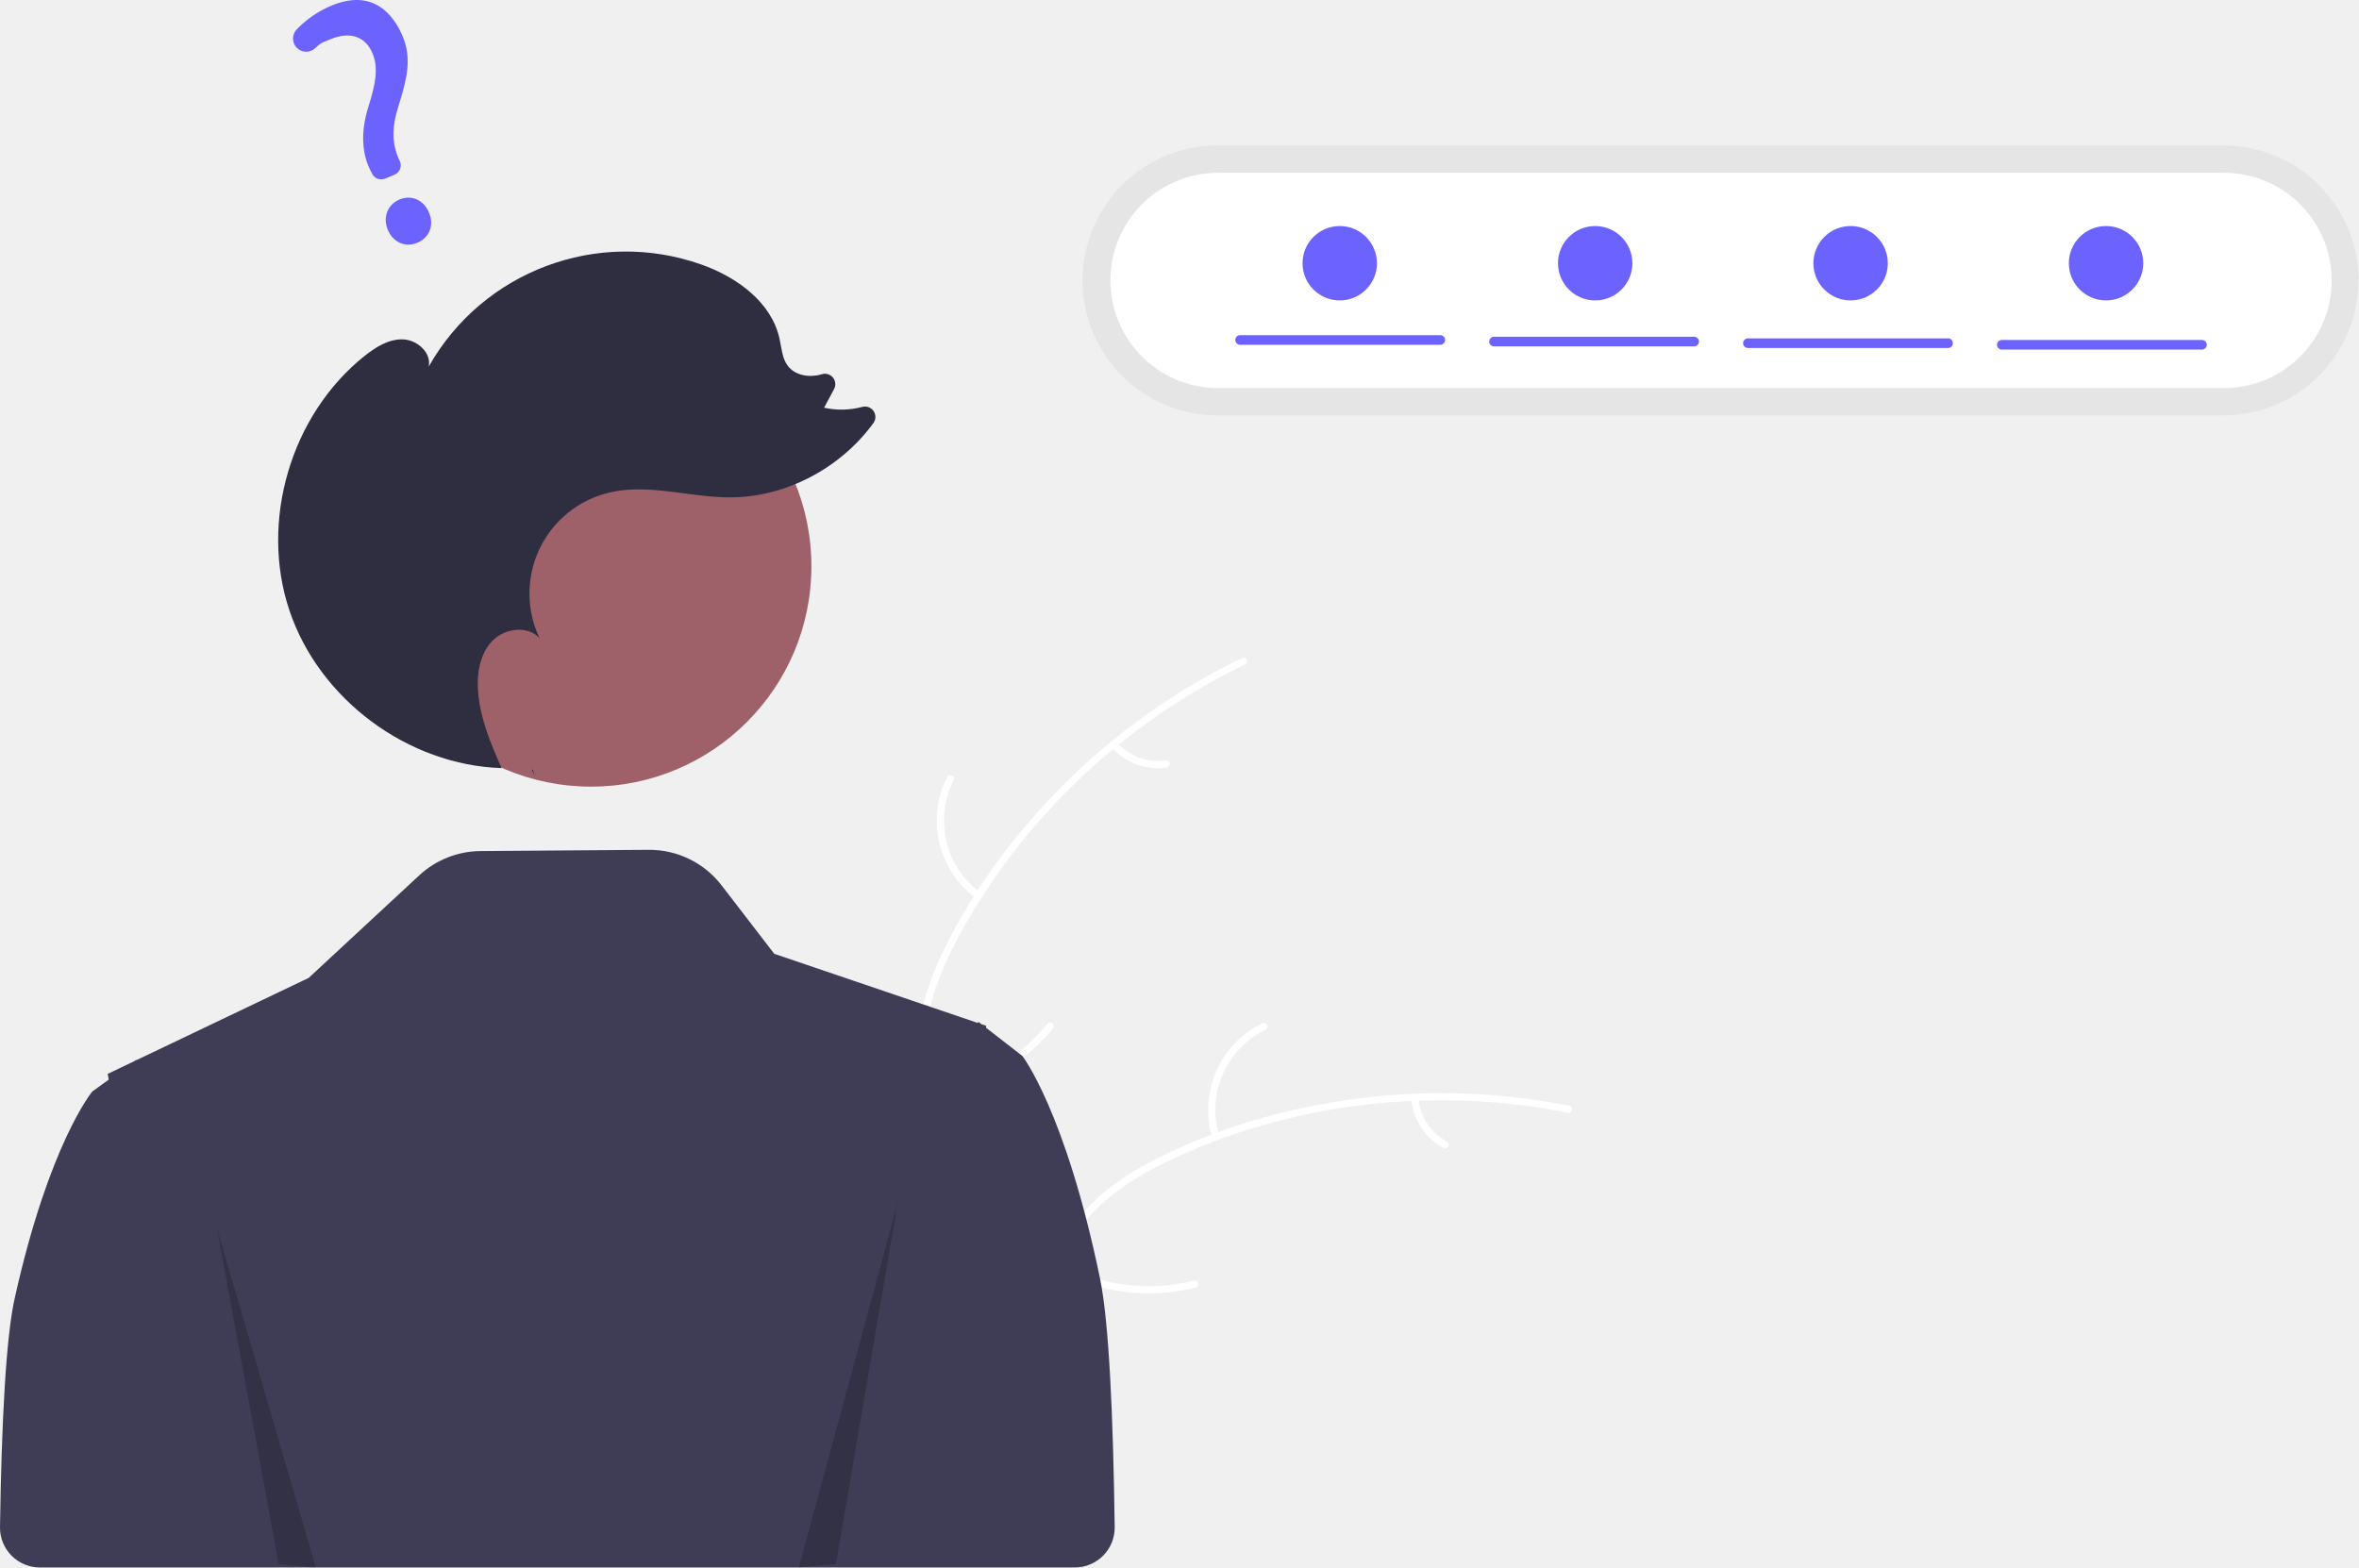
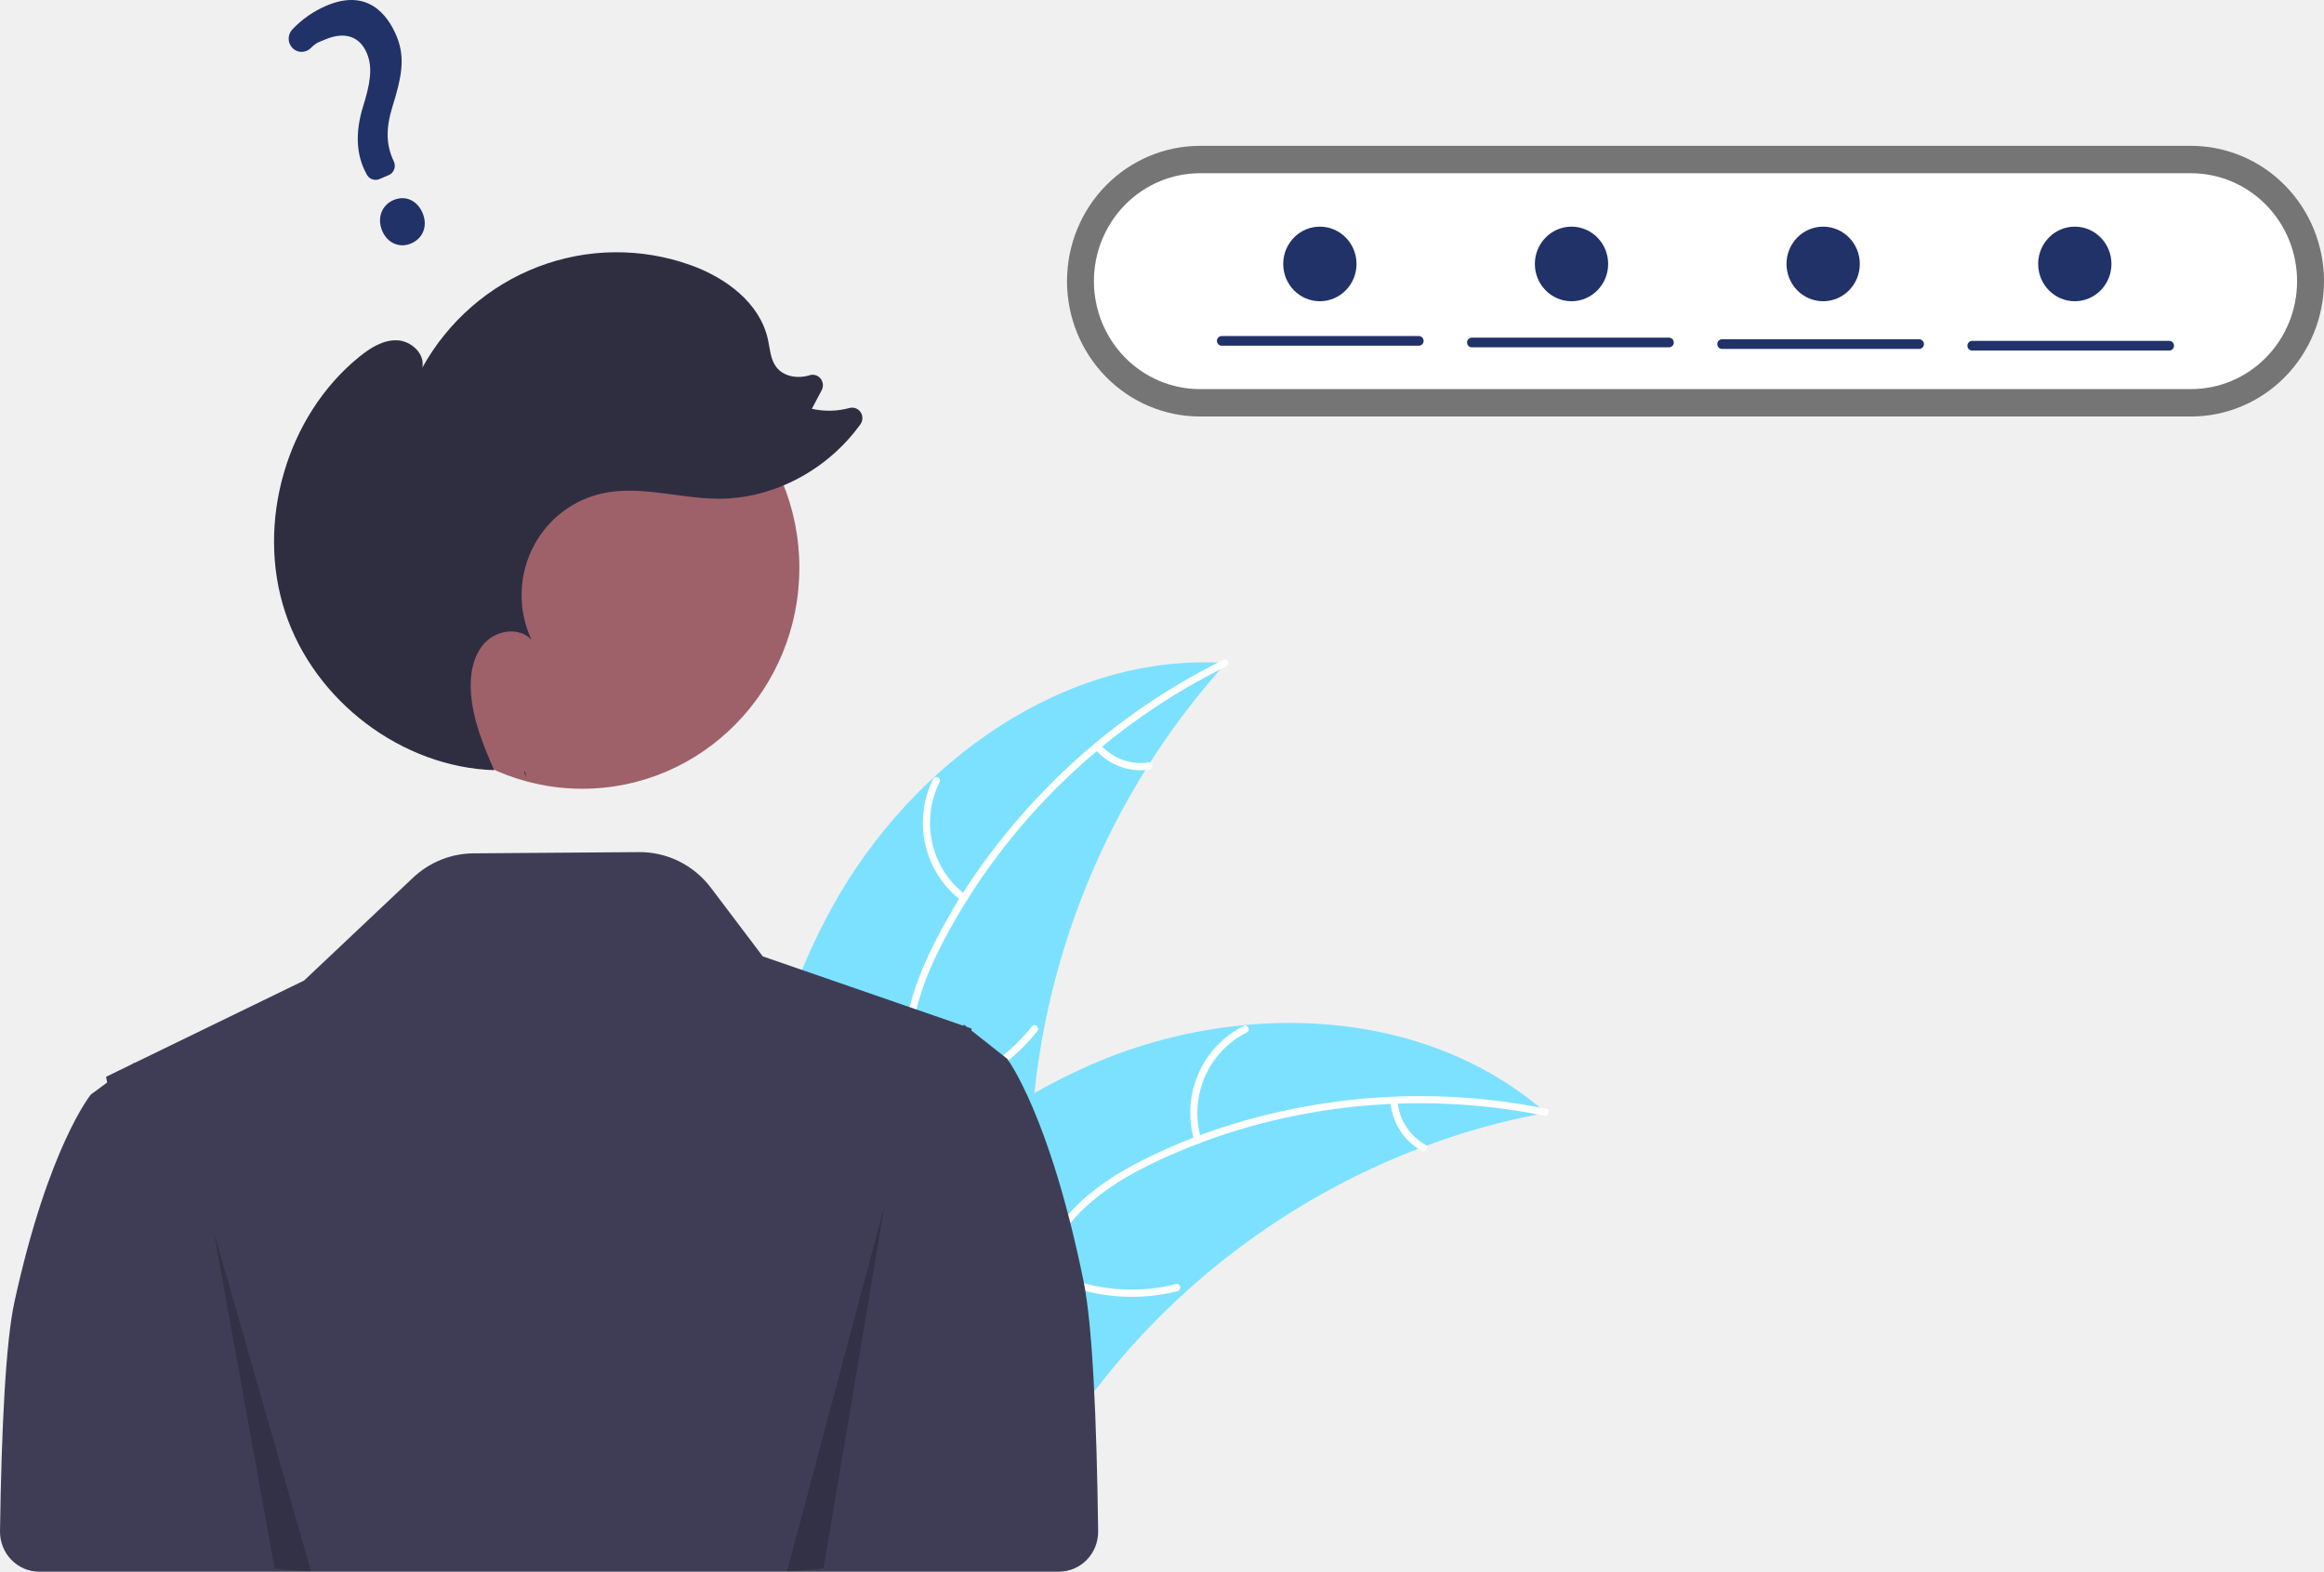
- <svg xmlns="http://www.w3.org/2000/svg" width="951.235" height="632.162" viewBox="0 0 951.235 632.162" role="img" artist="Katerina Limpitsouni" source="https://undraw.co/">
-   <path d="M465.591,496.884c32.599-57.345,94.782-101.377,160.608-97.135a303.919,303.919,0,0,0-79.931,192.744c-1.081,27.644.595,58.502-17.759,79.201-11.42,12.88-28.877,19.117-46.04,20.426-17.164,1.308-34.324-1.793-51.259-4.881l-4.108,1.261C425.537,622.556,432.992,554.23,465.591,496.884Z" transform="translate(-124.3823 -133.0693)" fill="#f0f0f0" />
-   <path d="M626.297,401.13C577.62,424.563,536.113,463.7,510.633,511.429c-5.509,10.319-10.199,21.266-12.244,32.841-2.047,11.58-.617,22.603,3.338,33.602,3.616,10.055,8.479,19.921,9.588,30.68,1.169,11.34-3.004,21.944-10.515,30.359-9.19,10.296-21.531,16.677-33.817,22.497-13.641,6.462-27.912,12.958-37.573,25.019-1.171,1.461-3.37-.441-2.201-1.9,16.809-20.983,45.583-24.928,65.536-41.831,9.31-7.887,16.3-18.628,15.859-31.214-.386-11.005-5.392-21.184-9.141-31.333-3.937-10.657-5.9-21.372-4.488-32.734,1.444-11.622,5.716-22.776,10.937-33.191,11.774-23.488,27.887-45.051,46.345-63.691a264.375,264.375,0,0,1,73.099-52.155c1.681-.809,2.612,1.947.942,2.751Z" transform="translate(-124.3823 -133.0693)" fill="#fff" />
-   <path d="M518.097,495.478a38.974,38.974,0,0,1-11.761-49.077c.851-1.666,3.48-.421,2.627,1.247a36.089,36.089,0,0,0,11.033,45.63c1.515,1.097-.393,3.291-1.9,2.201Z" transform="translate(-124.3823 -133.0693)" fill="#fff" />
-   <path d="M499.222,573.016A75.118,75.118,0,0,0,546.783,545.906c1.176-1.457,3.375.444,2.201,1.9A78.134,78.134,0,0,1,499.435,575.915c-1.855.266-2.058-2.635-.213-2.899Z" transform="translate(-124.3823 -133.0693)" fill="#fff" />
-   <path d="M574.907,432.685a22.061,22.061,0,0,0,19.718,7.03c1.851-.289,2.052,2.612.213,2.899a24.721,24.721,0,0,1-21.83-7.728,1.502,1.502,0,0,1-.151-2.05,1.461,1.461,0,0,1,2.05-.151Z" transform="translate(-124.3823 -133.0693)" fill="#fff" />
-   <path d="M757.173,580.652c-1.151.213-2.302.427-3.463.662a290.53,290.53,0,0,0-45.425,12.557c-1.149.4-2.308.823-3.443,1.255a306.284,306.284,0,0,0-96.329,58.622,297.44,297.44,0,0,0-31.2,32.695c-13.196,16.123-26.221,34.654-43.465,45.166a51.028,51.028,0,0,1-5.552,3.01l-99.338-41.204c-.179-.207-.368-.392-.548-.599l-4.041-1.464c.451-.636.932-1.287,1.383-1.923.26-.37.542-.731.802-1.102.18-.244.362-.488.511-.718.06-.081.121-.162.171-.221.149-.23.311-.429.451-.636q4.02-5.465,8.13-10.892c.009-.023.009-.023.041-.036,20.951-27.516,44.382-53.525,71.017-75.151.802-.65,1.611-1.324,2.458-1.955a283.824,283.824,0,0,1,38.364-25.951,250.912,250.912,0,0,1,22.758-11.253A208.652,208.652,0,0,1,633.669,545.389c43.431-4.033,87.669,5.869,120.98,33.154C755.5,579.241,756.331,579.931,757.173,580.652Z" transform="translate(-124.3823 -133.0693)" fill="#f0f0f0" />
-   <path d="M756.427,581.82c-52.975-10.597-109.678-4.339-158.759,18.43-10.611,4.923-20.947,10.84-29.549,18.85-8.606,8.014-14.101,17.676-17.565,28.839-3.167,10.205-5.224,21.011-10.816,30.269-5.895,9.758-15.61,15.712-26.674,17.909-13.537,2.688-27.232.352-40.545-2.397-14.782-3.053-30.088-6.459-45.063-2.646-1.814.462-2.425-2.381-.613-2.842,26.055-6.634,51.404,7.541,77.512,6.058,12.183-.692,24.23-5.06,31.455-15.374,6.318-9.019,8.449-20.16,11.566-30.521,3.273-10.879,8.157-20.616,16.124-28.838,8.151-8.41,18.277-14.744,28.715-19.916,23.542-11.665,49.39-19.181,75.35-22.951a264.375,264.375,0,0,1,89.766,2.367c1.83.366.913,3.127-.905,2.763Z" transform="translate(-124.3823 -133.0693)" fill="#fff" />
-   <path d="M613.231,592.008a38.974,38.974,0,0,1,20.158-46.266c1.682-.817,3.032,1.759,1.347,2.577a36.089,36.089,0,0,0-18.663,43.076c.549,1.788-2.296,2.391-2.842.613Z" transform="translate(-124.3823 -133.0693)" fill="#fff" />
-   <path d="M551.478,642.554a75.118,75.118,0,0,0,54.296,6.99c1.816-.456,2.427,2.387.613,2.842a78.135,78.135,0,0,1-56.485-7.388c-1.641-.905-.057-3.343,1.576-2.443Z" transform="translate(-124.3823 -133.0693)" fill="#fff" />
-   <path d="M696.396,576.075a22.061,22.061,0,0,0,11.511,17.484c1.652.884.066,3.321-1.576,2.443a24.721,24.721,0,0,1-12.777-19.314,1.502,1.502,0,0,1,1.114-1.728,1.461,1.461,0,0,1,1.728,1.114Z" transform="translate(-124.3823 -133.0693)" fill="#fff" />
-   <path d="M567.941,648.631c-13.912-67.267-31.302-89.694-31.302-89.694l-6.643-5.152-7.989-6.206.039-.798-1.895-.644-.445-.346-.729-.56-.117.126-.248.256-36.152-12.289-45.865-15.579L415.355,490.14a36.734,36.734,0,0,0-29.387-14.334l-67.829.502a36.734,36.734,0,0,0-24.71,9.801l-44.583,41.354-69.469,33.178-.117-.117-.729.521-10.734,5.132.443,2.306-6.643,4.794s-17.39,20.868-31.302,83.459c-3.539,15.926-5.281,50.09-5.91,92.188a16.069,16.069,0,0,0,16.062,16.307H511.494v-0H557.806a16.072,16.072,0,0,0,16.063-16.291C573.254,703.131,571.513,665.902,567.941,648.631Z" transform="translate(-124.3823 -133.0693)" fill="#3f3d56" />
-   <path d="M615.548,191.732a54.431,54.431,0,1,0,0,108.861H1021.187a54.431,54.431,0,0,0,0-108.861Z" transform="translate(-124.3823 -133.0693)" fill="#e5e5e5" />
-   <path d="M615.548,202.747a43.415,43.415,0,1,0,0,86.83H1021.187a43.415,43.415,0,0,0,0-86.83Z" transform="translate(-124.3823 -133.0693)" fill="#fff" />
-   <circle id="e096411a-cdc3-4e6d-bbd4-4630e1fee17e" data-name="ab6171fa-7d69-4734-b81c-8dff60f9761b" cx="238.323" cy="228.392" r="88.863" fill="#9e616a" />
-   <path d="M339.972,445.973q-.569-1.254-1.136-2.516c.146.005.29.026.435.029Z" transform="translate(-124.3823 -133.0693)" fill="#2f2e41" />
-   <path d="M271.371,276.64c4.494-3.585,9.747-6.884,15.494-6.699,5.746.185,11.573,5.375,10.383,11a91.318,91.318,0,0,1,109.895-41.208c14.282,5.039,28.287,15.119,31.568,29.904.842,3.795,1.023,7.957,3.393,11.039,2.988,3.886,8.705,4.765,13.412,3.398q.071-.021.141-.042a4.199,4.199,0,0,1,5.073,5.927l-4.041,7.537a32.383,32.383,0,0,0,15.428-.328,4.195,4.195,0,0,1,4.455,6.528c-13.325,18.294-35.586,30.108-58.303,29.969-16.146-.098-32.458-5.663-48.172-1.95a41.844,41.844,0,0,0-28.144,58.74c-4.827-5.28-14.159-4.03-19.097,1.147-4.938,5.177-6.216,12.904-5.719,20.041.761,10.916,5.038,21.201,9.546,31.212-37.801-1.19-73.555-27.707-85.59-63.572C229.008,343.267,241.674,300.33,271.371,276.64Z" transform="translate(-124.3823 -133.0693)" fill="#2f2e41" />
-   <polygon points="87.464 495.253 112.388 630.86 127.343 632.162 87.464 495.253" opacity="0.2" />
-   <polygon points="362.007 485.026 337.083 630.762 322.128 632.162 362.007 485.026" opacity="0.2" />
-   <path d="M292.629,231.001c-4.779,1.995-9.765-.191-11.857-5.2-2.123-5.085-.14-10.246,4.715-12.274,4.856-2.028,9.754.165,11.911,5.331C299.524,223.948,297.563,228.941,292.629,231.001Zm-9.154-27.482-3.8,1.587a4.099,4.099,0,0,1-5.206-1.909l-.188-.368c-4.088-7.373-4.557-16.335-1.384-26.621,2.939-9.227,4.16-15.717,1.705-21.596-2.838-6.797-8.899-8.927-16.628-5.842-2.998,1.252-3.952,1.232-6.311,3.572a5.416,5.416,0,0,1-3.921,1.593,5.235,5.235,0,0,1-3.747-1.643,5.348,5.348,0,0,1-.037-7.297,41.535,41.535,0,0,1,14.046-9.644c16.606-6.934,24.966,3.303,28.792,12.465,3.742,8.961,1.637,17.275-1.745,28.043-2.834,8.948-2.669,15.578.55,22.17a4.081,4.081,0,0,1-2.126,5.491Z" transform="translate(-124.3823 -133.0693)" fill="#6c63ff" />
-   <path d="M705.149,272.122h-80.707a1.944,1.944,0,1,1,0-3.888h80.707a1.944,1.944,0,0,1,0,3.888Z" transform="translate(-124.3823 -133.0693)" fill="#6c63ff" />
-   <path d="M807.53,272.77h-80.707a1.944,1.944,0,1,1,0-3.888h80.707a1.944,1.944,0,1,1,0,3.888Z" transform="translate(-124.3823 -133.0693)" fill="#6c63ff" />
-   <path d="M909.912,273.418H829.205a1.944,1.944,0,0,1,0-3.888h80.707a1.944,1.944,0,1,1,0,3.888Z" transform="translate(-124.3823 -133.0693)" fill="#6c63ff" />
-   <path d="M1012.294,274.066h-80.707a1.944,1.944,0,0,1,0-3.888h80.707a1.944,1.944,0,0,1,0,3.888Z" transform="translate(-124.3823 -133.0693)" fill="#6c63ff" />
-   <circle cx="540.235" cy="106.162" r="15" fill="#6c63ff" />
-   <circle cx="643.235" cy="106.162" r="15" fill="#6c63ff" />
-   <circle cx="746.235" cy="106.162" r="15" fill="#6c63ff" />
-   <circle cx="849.235" cy="106.162" r="15" fill="#6c63ff" />
+ <svg xmlns="http://www.w3.org/2000/svg" width="834" height="564" viewBox="0 0 834 564" fill="none">
+   <g clip-path="url(#clip0_604_6343)">
+     <path d="M299.156 324.587C327.737 273.425 382.257 234.141 439.97 237.925C397.399 285.034 372.575 345.947 369.89 409.887C368.942 434.55 370.412 462.081 354.32 480.549C344.307 492.04 329.002 497.605 313.954 498.772C298.905 499.939 283.86 497.173 269.012 494.418L265.41 495.543C264.039 436.708 270.575 375.749 299.156 324.587Z" fill="#7CE1FF" />
+     <path d="M440.056 239.157C397.378 260.064 360.987 294.98 338.647 337.564C333.818 346.77 329.706 356.537 327.912 366.864C326.117 377.195 327.371 387.03 330.839 396.843C334.009 405.813 338.273 414.616 339.245 424.214C340.269 434.332 336.611 443.792 330.026 451.3C321.969 460.486 311.148 466.179 300.377 471.371C288.417 477.136 275.905 482.932 267.434 493.692C266.408 494.996 264.48 493.299 265.505 491.997C280.243 473.277 305.47 469.757 322.964 454.677C331.127 447.64 337.255 438.057 336.869 426.829C336.53 417.01 332.141 407.929 328.854 398.874C325.403 389.367 323.681 379.807 324.919 369.67C326.185 359.301 329.931 349.35 334.508 340.058C344.831 319.103 358.958 299.865 375.141 283.235C393.74 264.118 415.416 248.381 439.231 236.703C440.705 235.981 441.521 238.44 440.056 239.157Z" fill="white" />
+     <path d="M345.191 323.333C338.648 318.464 334.019 311.388 332.13 303.367C330.241 295.347 331.216 286.904 334.88 279.547C335.626 278.061 337.93 279.171 337.183 280.659C333.759 287.504 332.852 295.368 334.626 302.833C336.4 310.299 340.738 316.873 346.857 321.369C348.185 322.348 346.512 324.306 345.191 323.333Z" fill="white" />
+     <path d="M328.642 392.509C345.037 390.072 359.926 381.436 370.341 368.323C371.372 367.023 373.301 368.72 372.271 370.018C361.408 383.643 345.895 392.598 328.829 395.096C327.202 395.333 327.024 392.745 328.642 392.509Z" fill="white" />
+     <path d="M395 267.31C397.146 269.73 399.849 271.571 402.866 272.665C405.883 273.76 409.121 274.075 412.287 273.582C413.91 273.324 414.086 275.912 412.474 276.169C408.973 276.697 405.398 276.345 402.062 275.143C398.725 273.941 395.729 271.926 393.334 269.274C393.088 269.043 392.937 268.725 392.913 268.386C392.888 268.046 392.992 267.709 393.202 267.444C393.424 267.186 393.737 267.026 394.074 267.001C394.41 266.976 394.743 267.087 395 267.31Z" fill="white" />
+     <path d="M554.802 399.323C553.793 399.513 552.784 399.704 551.766 399.914C538.215 402.544 524.895 406.291 511.94 411.117C510.932 411.473 509.917 411.851 508.921 412.236C477.831 424.201 449.193 441.935 424.464 464.537C414.632 473.54 405.488 483.292 397.11 493.707C385.54 508.091 374.12 524.624 359.001 534.003C357.435 534.999 355.809 535.896 354.134 536.688L267.039 499.927C266.882 499.742 266.716 499.577 266.558 499.392L263.015 498.086C263.41 497.519 263.832 496.938 264.227 496.37C264.455 496.04 264.702 495.718 264.93 495.387C265.089 495.17 265.248 494.952 265.378 494.747C265.43 494.674 265.484 494.602 265.528 494.549C265.658 494.344 265.801 494.167 265.923 493.982C268.273 490.731 270.649 487.492 273.051 484.264C273.06 484.243 273.06 484.243 273.087 484.231C291.456 459.682 312 436.478 335.352 417.184C336.055 416.603 336.765 416.003 337.507 415.439C348.081 406.802 359.33 399.058 371.143 392.286C377.623 388.599 384.283 385.248 391.096 382.246C408.715 374.524 427.418 369.67 446.519 367.862C484.598 364.264 523.384 373.098 552.589 397.441C553.336 398.064 554.064 398.679 554.802 399.323Z" fill="#7CE1FF" />
+     <path d="M554.148 400.365C507.702 390.911 457.987 396.494 414.955 416.808C405.652 421.2 396.59 426.479 389.048 433.626C381.503 440.775 376.685 449.395 373.648 459.355C370.871 468.46 369.067 478.1 364.164 486.36C358.996 495.066 350.478 500.378 340.778 502.338C328.91 504.737 316.903 502.652 305.23 500.199C292.27 497.475 278.85 494.437 265.721 497.839C264.13 498.251 263.594 495.715 265.183 495.303C288.026 489.385 310.251 502.031 333.142 500.708C343.823 500.09 354.386 496.194 360.72 486.992C366.26 478.945 368.128 469.005 370.861 459.761C373.731 450.055 378.012 441.368 384.998 434.033C392.144 426.529 401.022 420.878 410.175 416.264C430.815 405.857 453.477 399.151 476.238 395.788C502.399 391.92 529.017 392.634 554.941 397.9C556.546 398.226 555.742 400.689 554.148 400.365Z" fill="white" />
+     <path d="M428.6 409.454C426.257 401.559 426.747 393.073 429.985 385.512C433.222 377.95 438.995 371.806 446.274 368.177C447.749 367.448 448.932 369.746 447.455 370.476C440.671 373.843 435.294 379.567 432.293 386.614C429.293 393.662 428.867 401.568 431.092 408.907C431.574 410.503 429.079 411.041 428.6 409.454Z" fill="white" />
+     <path d="M374.458 454.55C388.99 462.648 405.988 464.874 422.062 460.786C423.654 460.379 424.19 462.915 422.6 463.321C405.865 467.544 388.181 465.19 373.076 456.73C371.637 455.922 373.026 453.747 374.458 454.55Z" fill="white" />
+     <path d="M501.516 395.239C501.797 398.486 502.867 401.612 504.628 404.334C506.39 407.057 508.788 409.292 511.608 410.838C513.057 411.627 511.666 413.801 510.227 413.018C507.119 411.295 504.473 408.823 502.52 405.82C500.567 402.816 499.367 399.371 499.024 395.787C498.964 395.451 499.032 395.106 499.213 394.819C499.395 394.533 499.676 394.328 500.001 394.245C500.331 394.174 500.676 394.239 500.959 394.425C501.243 394.611 501.443 394.904 501.516 395.239Z" fill="white" />
+     <path d="M388.892 459.972C376.695 399.958 361.448 379.949 361.448 379.949L355.624 375.353L348.619 369.816L348.653 369.104L346.991 368.529L346.601 368.221L345.962 367.721L345.859 367.834L345.642 368.063L313.945 357.099L273.732 343.199L255.111 318.57C252.079 314.559 248.174 311.317 243.704 309.098C239.234 306.879 234.32 305.744 229.346 305.782L169.877 306.229C161.836 306.29 154.108 309.409 148.212 314.974L109.124 351.869L48.217 381.47L48.114 381.365L47.474 381.83L38.064 386.409L38.452 388.466L32.627 392.743C32.627 392.743 17.381 411.361 5.183 467.203C2.08 481.412 0.553 511.892 0.002 549.451C-0.026 551.351 0.318 553.238 1.013 555.001C1.708 556.765 2.741 558.37 4.051 559.724C5.362 561.078 6.924 562.153 8.646 562.887C10.368 563.621 12.217 563.999 14.084 564H339.402L380.006 564C381.872 563.999 383.719 563.621 385.44 562.888C387.162 562.154 388.723 561.081 390.033 559.728C391.343 558.376 392.376 556.773 393.073 555.011C393.769 553.249 394.114 551.364 394.089 549.466C393.55 508.595 392.024 475.381 388.892 459.972Z" fill="#3F3D56" />
+     <path d="M430.632 52.337C417.975 52.337 405.837 57.453 396.887 66.56C387.938 75.668 382.91 88.019 382.91 100.899C382.91 113.778 387.938 126.13 396.887 135.237C405.837 144.344 417.975 149.461 430.632 149.461H786.277C798.934 149.461 811.073 144.344 820.022 135.237C828.972 126.13 834 113.778 834 100.899C834 88.019 828.972 75.668 820.022 66.56C811.073 57.453 798.934 52.337 786.277 52.337H430.632Z" fill="#757575" />
+     <path d="M430.632 62.165C420.537 62.165 410.855 66.246 403.717 73.51C396.578 80.774 392.568 90.626 392.568 100.899C392.568 111.172 396.578 121.024 403.717 128.288C410.855 135.552 420.537 139.633 430.632 139.633H786.278C796.373 139.633 806.055 135.552 813.193 128.288C820.331 121.024 824.342 111.172 824.342 100.899C824.342 90.626 820.331 80.774 813.193 73.51C806.055 66.246 796.373 62.165 786.278 62.165H430.632Z" fill="white" />
+     <path d="M208.951 283.047C251.98 283.047 286.862 247.552 286.862 203.766C286.862 159.98 251.98 124.485 208.951 124.485C165.922 124.485 131.04 159.98 131.04 203.766C131.04 247.552 165.922 283.047 208.951 283.047Z" fill="#9E616A" />
+     <path d="M189.019 279.165C188.687 278.419 188.355 277.671 188.024 276.92C188.151 276.924 188.278 276.943 188.405 276.947L189.019 279.165Z" fill="#2F2E41" />
+     <path d="M128.873 128.09C132.814 124.891 137.419 121.948 142.457 122.113C147.495 122.279 152.604 126.909 151.56 131.927C160.814 115.254 175.544 102.431 193.163 95.708C210.783 88.985 230.166 88.792 247.912 95.163C260.433 99.658 272.713 108.652 275.589 121.842C276.327 125.228 276.486 128.941 278.564 131.691C281.183 135.158 286.195 135.942 290.323 134.722C290.364 134.71 290.405 134.698 290.446 134.685C291.143 134.443 291.896 134.419 292.607 134.617C293.317 134.815 293.953 135.225 294.432 135.794C294.911 136.364 295.212 137.067 295.294 137.812C295.376 138.557 295.237 139.31 294.894 139.973L291.351 146.697C295.817 147.71 300.458 147.61 304.878 146.404C305.612 146.208 306.388 146.248 307.099 146.519C307.81 146.789 308.421 147.277 308.849 147.915C309.277 148.553 309.5 149.31 309.488 150.082C309.477 150.855 309.23 151.604 308.783 152.229C297.101 168.55 277.583 179.09 257.666 178.966C243.51 178.878 229.208 173.914 215.431 177.226C210.101 178.508 205.121 180.987 200.856 184.483C196.59 187.978 193.148 192.401 190.782 197.427C188.416 202.453 187.185 207.954 187.18 213.527C187.176 219.1 188.398 224.603 190.756 229.633C186.523 224.922 178.342 226.037 174.012 230.656C169.683 235.275 168.562 242.169 168.999 248.536C169.666 258.275 173.415 267.451 177.368 276.383C144.226 275.321 112.879 251.663 102.327 219.666C91.731 187.534 102.836 149.226 128.873 128.09Z" fill="#2F2E41" />
+     <path opacity="0.2" d="M76.685 441.853L98.537 562.838L111.649 564L76.685 441.853Z" fill="black" />
+     <path opacity="0.2" d="M317.391 432.729L295.539 562.751L282.427 564L317.391 432.729Z" fill="black" />
+     <path d="M147.511 87.373C143.322 89.153 138.95 87.202 137.116 82.734C135.255 78.197 136.993 73.592 141.25 71.783C145.508 69.974 149.802 71.93 151.693 76.54C153.556 81.08 151.837 85.535 147.511 87.373ZM139.485 62.854L136.154 64.269C135.322 64.619 134.391 64.638 133.546 64.322C132.7 64.007 132.002 63.38 131.59 62.566L131.425 62.238C127.84 55.66 127.43 47.664 130.211 38.487C132.788 30.255 133.858 24.465 131.706 19.22C129.217 13.155 123.904 11.256 117.127 14.008C114.499 15.124 113.662 15.107 111.594 17.195C111.144 17.654 110.608 18.017 110.017 18.261C109.427 18.506 108.794 18.626 108.156 18.616C107.54 18.609 106.931 18.475 106.367 18.223C105.803 17.971 105.294 17.607 104.871 17.15C104.056 16.271 103.6 15.11 103.594 13.902C103.588 12.693 104.033 11.527 104.839 10.64C108.315 6.937 112.508 4.007 117.153 2.036C131.713 -4.151 139.043 4.983 142.397 13.156C145.677 21.151 143.832 28.569 140.867 38.176C138.382 46.159 138.527 52.074 141.349 57.955C141.553 58.4 141.666 58.882 141.683 59.372C141.699 59.863 141.617 60.351 141.443 60.809C141.269 61.266 141.006 61.683 140.67 62.035C140.333 62.386 139.93 62.665 139.485 62.854Z" fill="#213268" />
+     <path d="M509.19 124.06H438.429C438.205 124.061 437.982 124.017 437.774 123.931C437.565 123.844 437.376 123.717 437.217 123.556C437.057 123.395 436.931 123.203 436.844 122.992C436.758 122.78 436.713 122.554 436.713 122.325C436.713 122.096 436.758 121.87 436.844 121.659C436.931 121.448 437.057 121.256 437.217 121.095C437.376 120.933 437.565 120.806 437.774 120.719C437.982 120.633 438.205 120.589 438.429 120.591H509.19C509.64 120.594 510.07 120.778 510.387 121.103C510.704 121.428 510.882 121.867 510.882 122.325C510.882 122.783 510.704 123.223 510.387 123.547C510.07 123.872 509.64 124.056 509.19 124.06Z" fill="#213268" />
+     <path d="M598.953 124.638H528.193C527.968 124.639 527.745 124.595 527.537 124.509C527.329 124.423 527.14 124.295 526.98 124.134C526.821 123.973 526.694 123.781 526.608 123.57C526.522 123.358 526.477 123.132 526.477 122.903C526.477 122.674 526.522 122.448 526.608 122.237C526.694 122.026 526.821 121.834 526.98 121.673C527.14 121.511 527.329 121.384 527.537 121.297C527.745 121.211 527.968 121.167 528.193 121.169H598.953C599.178 121.167 599.401 121.211 599.609 121.297C599.817 121.384 600.006 121.511 600.166 121.673C600.325 121.834 600.452 122.026 600.538 122.237C600.625 122.448 600.669 122.674 600.669 122.903C600.669 123.132 600.625 123.358 600.538 123.57C600.452 123.781 600.325 123.973 600.166 124.134C600.006 124.295 599.817 124.423 599.609 124.509C599.401 124.595 599.178 124.639 598.953 124.638Z" fill="#213268" />
+     <path d="M688.717 125.216H617.956C617.506 125.213 617.076 125.028 616.759 124.704C616.442 124.379 616.264 123.939 616.264 123.481C616.264 123.023 616.442 122.584 616.759 122.259C617.076 121.934 617.506 121.75 617.956 121.747H688.717C688.941 121.745 689.164 121.789 689.372 121.876C689.581 121.962 689.77 122.09 689.929 122.251C690.089 122.412 690.215 122.604 690.302 122.815C690.388 123.026 690.433 123.253 690.433 123.481C690.433 123.71 690.388 123.937 690.302 124.148C690.215 124.359 690.089 124.551 689.929 124.712C689.77 124.873 689.581 125.001 689.372 125.087C689.164 125.174 688.942 125.217 688.717 125.216Z" fill="#213268" />
+     <path d="M778.48 125.794H707.72C707.27 125.791 706.84 125.607 706.522 125.282C706.205 124.957 706.027 124.517 706.027 124.059C706.027 123.601 706.205 123.162 706.522 122.837C706.84 122.512 707.27 122.328 707.72 122.325H778.48C778.93 122.328 779.361 122.512 779.678 122.837C779.995 123.162 780.173 123.601 780.173 124.059C780.173 124.517 779.995 124.957 779.678 125.282C779.361 125.607 778.93 125.791 778.48 125.794Z" fill="#213268" />
+     <path d="M473.654 108.098C480.917 108.098 486.805 102.106 486.805 94.715C486.805 87.324 480.917 81.333 473.654 81.333C466.39 81.333 460.502 87.324 460.502 94.715C460.502 102.106 466.39 108.098 473.654 108.098Z" fill="#213268" />
+     <path d="M563.96 108.098C571.223 108.098 577.111 102.106 577.111 94.715C577.111 87.324 571.223 81.333 563.96 81.333C556.696 81.333 550.808 87.324 550.808 94.715C550.808 102.106 556.696 108.098 563.96 108.098Z" fill="#213268" />
+     <path d="M654.265 108.098C661.529 108.098 667.417 102.106 667.417 94.715C667.417 87.324 661.529 81.333 654.265 81.333C647.002 81.333 641.114 87.324 641.114 94.715C641.114 102.106 647.002 108.098 654.265 108.098Z" fill="#213268" />
+     <path d="M744.571 108.098C751.834 108.098 757.722 102.106 757.722 94.715C757.722 87.324 751.834 81.333 744.571 81.333C737.308 81.333 731.42 87.324 731.42 94.715C731.42 102.106 737.308 108.098 744.571 108.098Z" fill="#213268" />
+   </g>
+   <defs>
+     <clipPath id="clip0_604_6343">
+       <rect width="834" height="564" fill="white" />
+     </clipPath>
+   </defs>
</svg>
